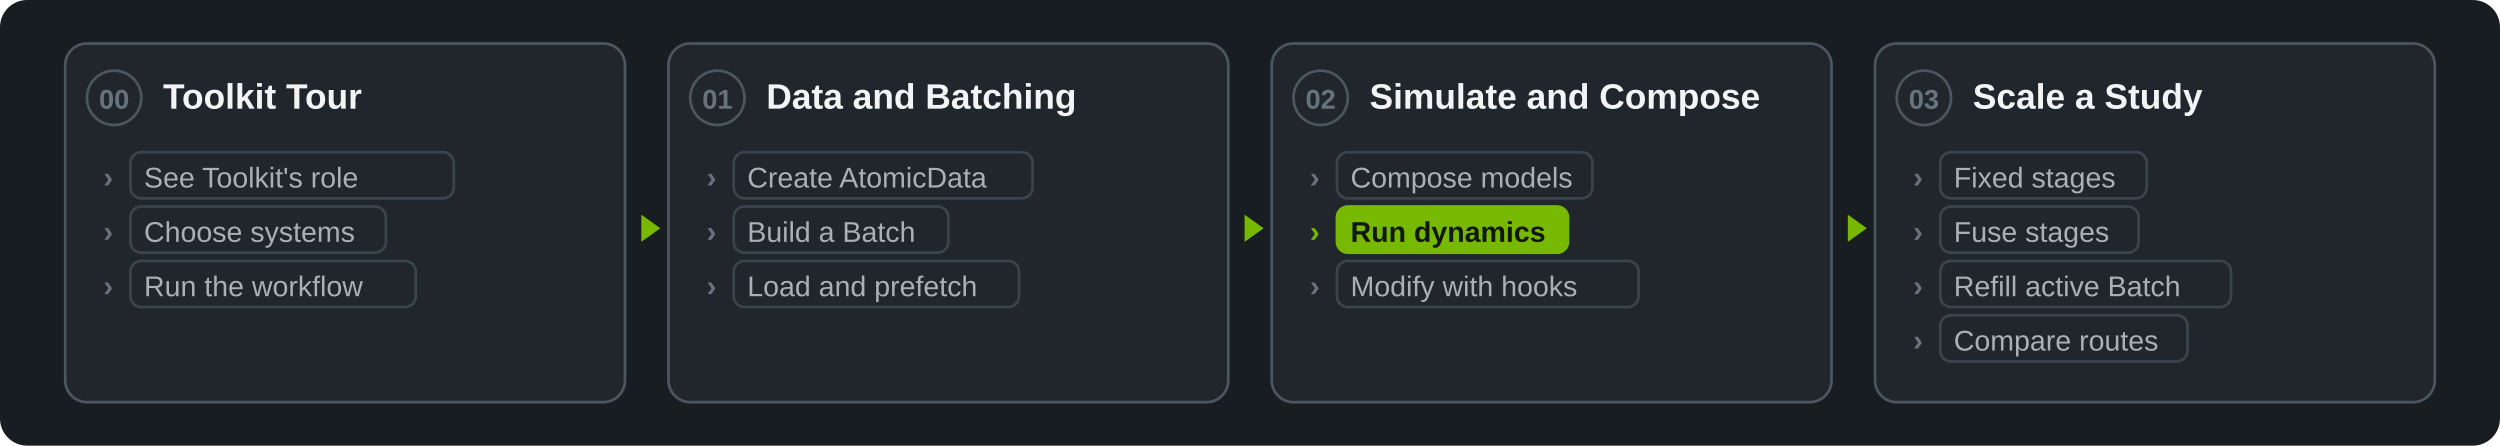
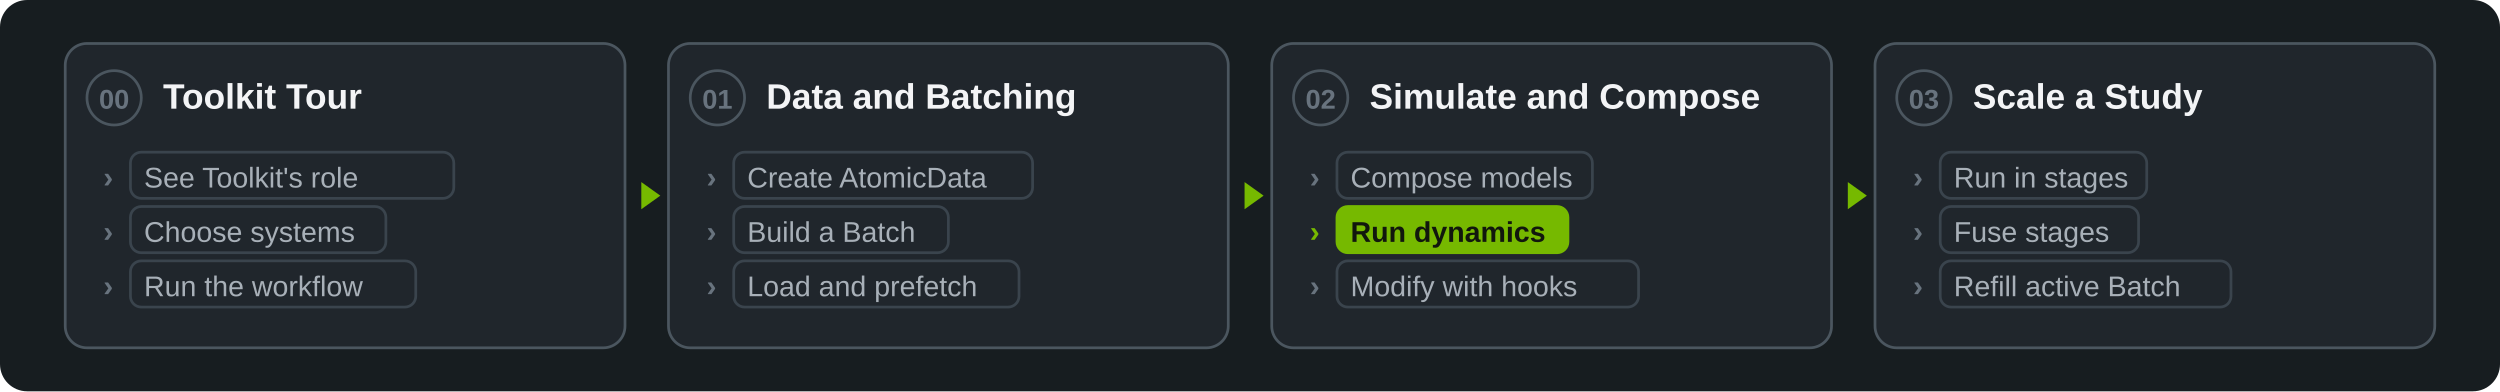
- <svg xmlns="http://www.w3.org/2000/svg" width="920" height="164" viewBox="0 0 920 164" role="img" aria-labelledby="roadmap-title roadmap-desc" font-family="'NVIDIA Sans', 'NVIDIA Sans Regular', Arial, Helvetica, sans-serif">
-   <rect width="920" height="164" rx="10" fill="#171D20" />
+ <svg xmlns="http://www.w3.org/2000/svg" width="920" height="144" viewBox="0 0 920 144" role="img" aria-labelledby="roadmap-title roadmap-desc" font-family="'NVIDIA Sans', 'NVIDIA Sans Regular', Arial, Helvetica, sans-serif">
+   <rect width="920" height="144" rx="10" fill="#171D20" />
  <g transform="translate(0 -36)">
    <g fill="#76B900">
-       <path d="M236 115l7 5-7 5Z" />
-       <path d="M458 115l7 5-7 5Z" />
-       <path d="M680 115l7 5-7 5Z" />
+       <path d="M236 103l7 5-7 5Z" />
+       <path d="M458 103l7 5-7 5Z" />
+       <path d="M680 103l7 5-7 5Z" />
    </g>
    <g id="module-00">
-       <rect x="24" y="52" width="206" height="132" rx="8" fill="#20262C" stroke="#4B565F" />
+       <rect x="24" y="52" width="206" height="112" rx="8" fill="#20262C" stroke="#4B565F" />
      <circle cx="42" cy="72" r="10" fill="#20262C" stroke="#4B565F" />
      <text x="42" y="76" text-anchor="middle" font-size="10" font-weight="700" fill="#68737E">00</text>
      <text x="60" y="76" font-size="13" font-weight="700" fill="#F3F4F6">Toolkit Tour</text>
      <g id="see-toolkit-role">
        <text x="38" y="105" font-size="11" font-weight="700" fill="#68737E">›</text>
        <rect x="48" y="92" width="119" height="17" rx="4" fill="#20262C" stroke="#3A444D" />
        <text x="53" y="105" font-size="10.5" font-weight="500" fill="#A8B0B8">See Toolkit's role</text>
      </g>
      <g id="choose-systems">
        <text x="38" y="125" font-size="11" font-weight="700" fill="#68737E">›</text>
        <rect x="48" y="112" width="94" height="17" rx="4" fill="#20262C" stroke="#3A444D" />
        <text x="53" y="125" font-size="10.5" font-weight="500" fill="#A8B0B8">Choose systems</text>
      </g>
      <g id="run-workflow">
        <text x="38" y="145" font-size="11" font-weight="700" fill="#68737E">›</text>
        <rect x="48" y="132" width="105" height="17" rx="4" fill="#20262C" stroke="#3A444D" />
        <text x="53" y="145" font-size="10.5" font-weight="500" fill="#A8B0B8">Run the workflow</text>
      </g>
    </g>
    <g id="module-01">
-       <rect x="246" y="52" width="206" height="132" rx="8" fill="#20262C" stroke="#4B565F" />
+       <rect x="246" y="52" width="206" height="112" rx="8" fill="#20262C" stroke="#4B565F" />
      <circle cx="264" cy="72" r="10" fill="#20262C" stroke="#4B565F" />
      <text x="264" y="76" text-anchor="middle" font-size="10" font-weight="700" fill="#68737E">01</text>
      <text x="282" y="76" font-size="13" font-weight="700" fill="#F3F4F6">Data and Batching</text>
      <g id="create-atomicdata">
        <text x="260" y="105" font-size="11" font-weight="700" fill="#68737E">›</text>
        <rect x="270" y="92" width="110" height="17" rx="4" fill="#20262C" stroke="#3A444D" />
        <text x="275" y="105" font-size="10.5" font-weight="500" fill="#A8B0B8">Create AtomicData</text>
      </g>
      <g id="build-batch">
        <text x="260" y="125" font-size="11" font-weight="700" fill="#68737E">›</text>
        <rect x="270" y="112" width="79" height="17" rx="4" fill="#20262C" stroke="#3A444D" />
        <text x="275" y="125" font-size="10.5" font-weight="500" fill="#A8B0B8">Build a Batch</text>
      </g>
      <g id="load-prefetch">
        <text x="260" y="145" font-size="11" font-weight="700" fill="#68737E">›</text>
        <rect x="270" y="132" width="105" height="17" rx="4" fill="#20262C" stroke="#3A444D" />
        <text x="275" y="145" font-size="10.5" font-weight="500" fill="#A8B0B8">Load and prefetch</text>
      </g>
    </g>
    <g id="module-02">
-       <rect x="468" y="52" width="206" height="132" rx="8" fill="#20262C" stroke="#4B565F" />
+       <rect x="468" y="52" width="206" height="112" rx="8" fill="#20262C" stroke="#4B565F" />
      <circle cx="486" cy="72" r="10" fill="#20262C" stroke="#4B565F" />
      <text x="486" y="76" text-anchor="middle" font-size="10" font-weight="700" fill="#68737E">02</text>
      <text x="504" y="76" font-size="13" font-weight="700" fill="#F3F4F6">Simulate and Compose</text>
      <g id="compose-models">
        <text x="482" y="105" font-size="11" font-weight="700" fill="#68737E">›</text>
        <rect x="492" y="92" width="94" height="17" rx="4" fill="#20262C" stroke="#3A444D" />
        <text x="497" y="105" font-size="10.5" font-weight="500" fill="#A8B0B8">Compose models</text>
      </g>
      <g id="run-dynamics">
        <text x="482" y="125" font-size="11" font-weight="700" fill="#76B900">›</text>
        <rect x="492" y="112" width="85" height="17" rx="4" fill="#76B900" stroke="#76B900" />
        <text x="497" y="125" font-size="10.5" font-weight="700" fill="#11170D">Run dynamics</text>
      </g>
      <g id="modify-hooks">
        <text x="482" y="145" font-size="11" font-weight="700" fill="#68737E">›</text>
        <rect x="492" y="132" width="111" height="17" rx="4" fill="#20262C" stroke="#3A444D" />
        <text x="497" y="145" font-size="10.5" font-weight="500" fill="#A8B0B8">Modify with hooks</text>
      </g>
    </g>
    <g id="module-03">
-       <rect x="690" y="52" width="206" height="132" rx="8" fill="#20262C" stroke="#4B565F" />
+       <rect x="690" y="52" width="206" height="112" rx="8" fill="#20262C" stroke="#4B565F" />
      <circle cx="708" cy="72" r="10" fill="#20262C" stroke="#4B565F" />
      <text x="708" y="76" text-anchor="middle" font-size="10" font-weight="700" fill="#68737E">03</text>
      <text x="726" y="76" font-size="13" font-weight="700" fill="#F3F4F6">Scale a Study</text>
      <g id="fixed-stages">
        <text x="704" y="105" font-size="11" font-weight="700" fill="#68737E">›</text>
        <rect x="714" y="92" width="76" height="17" rx="4" fill="#20262C" stroke="#3A444D" />
-         <text x="719" y="105" font-size="10.5" font-weight="500" fill="#A8B0B8">Fixed stages</text>
+         <text x="719" y="105" font-size="10.5" font-weight="500" fill="#A8B0B8">Run in stages</text>
      </g>
      <g id="fuse-stages">
        <text x="704" y="125" font-size="11" font-weight="700" fill="#68737E">›</text>
        <rect x="714" y="112" width="73" height="17" rx="4" fill="#20262C" stroke="#3A444D" />
        <text x="719" y="125" font-size="10.5" font-weight="500" fill="#A8B0B8">Fuse stages</text>
      </g>
      <g id="refill-batch">
        <text x="704" y="145" font-size="11" font-weight="700" fill="#68737E">›</text>
        <rect x="714" y="132" width="107" height="17" rx="4" fill="#20262C" stroke="#3A444D" />
        <text x="719" y="145" font-size="10.5" font-weight="500" fill="#A8B0B8">Refill active Batch</text>
      </g>
-       <g id="compare-routes">
-         <text x="704" y="165" font-size="11" font-weight="700" fill="#68737E">›</text>
-         <rect x="714" y="152" width="91" height="17" rx="4" fill="#20262C" stroke="#3A444D" />
-         <text x="719" y="165" font-size="10.5" font-weight="500" fill="#A8B0B8">Compare routes</text>
-       </g>
    </g>
  </g>
</svg>
